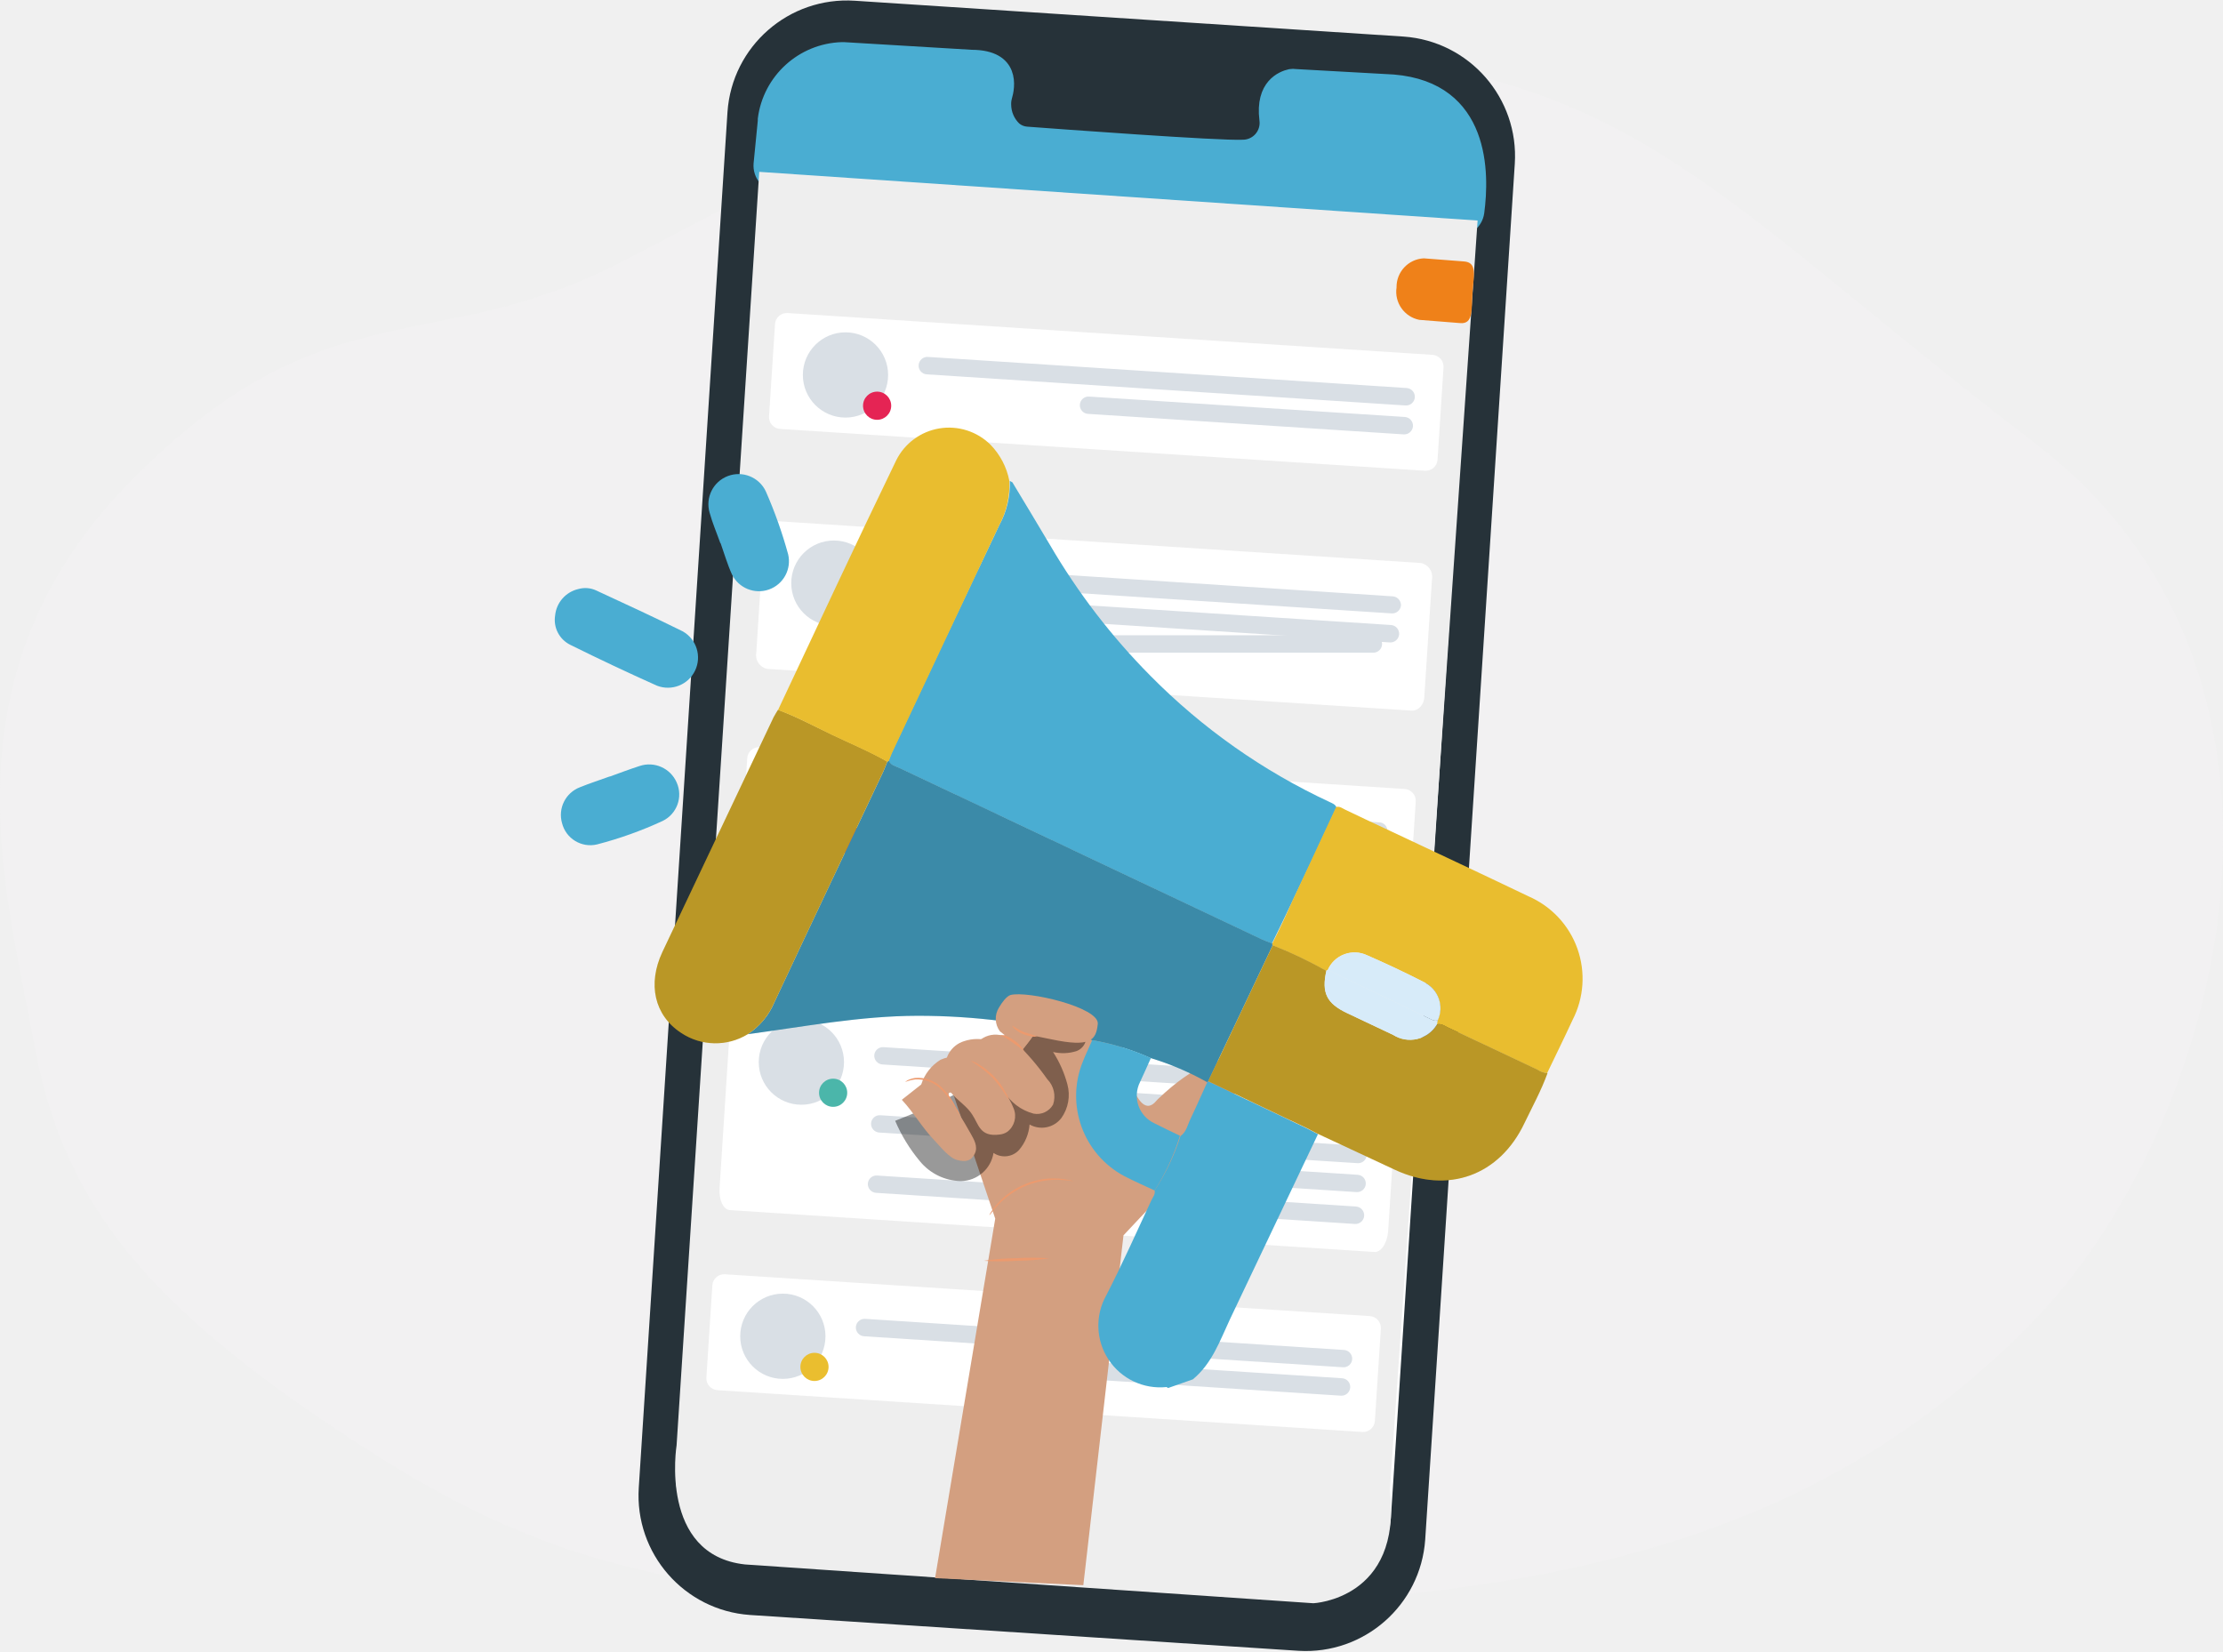
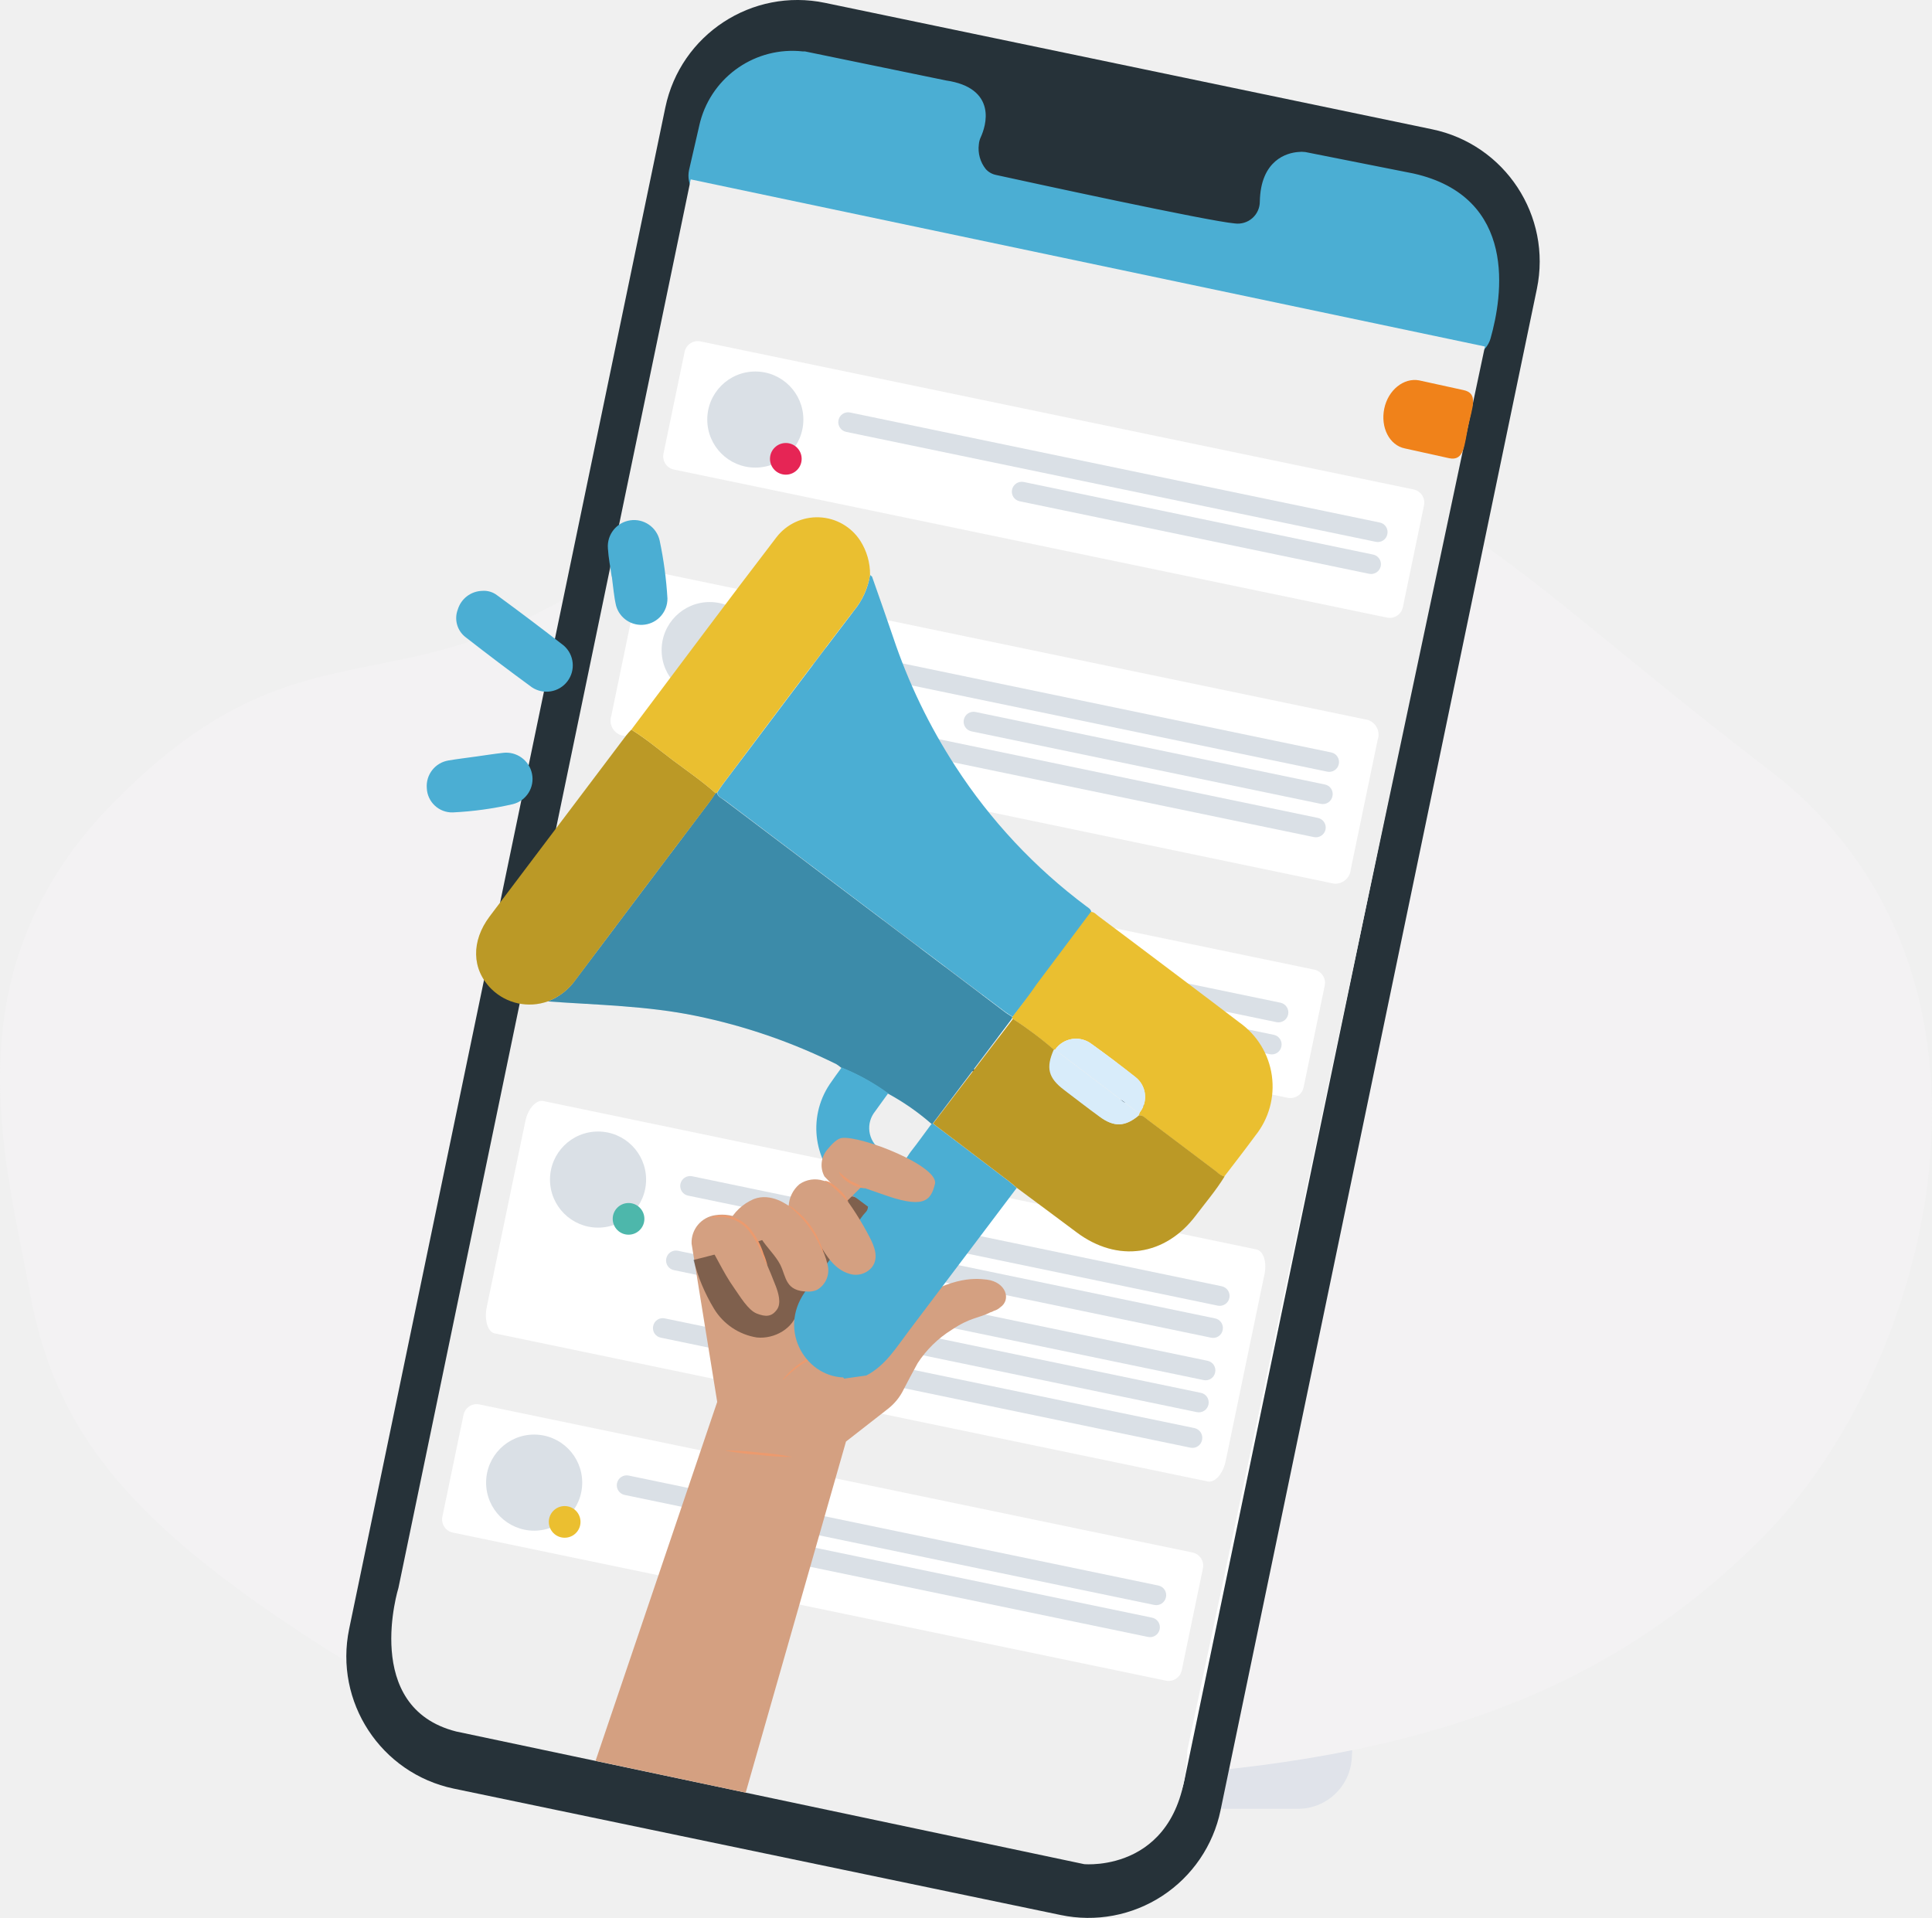
- <svg xmlns="http://www.w3.org/2000/svg" id="Calque_1" data-name="Calque 1" viewBox="0 0 179.92 133.65">
+ <svg xmlns="http://www.w3.org/2000/svg" viewBox="0 0 248.88 247.07">
  <defs>
-     <style>
-       .cls-1 {
-         fill: #f2f1f2;
-       }
- 
-       .cls-2 {
-         fill: #263239;
-       }
- 
-       .cls-3, .cls-9 {
-         fill: #fff;
-       }
- 
-       .cls-16, .cls-4 {
-         fill: #4aadd2;
-       }
- 
-       .cls-4 {
-         stroke: #4aadd2;
-         stroke-miterlimit: 10;
-       }
- 
-       .cls-5 {
-         fill: #eee;
-       }
- 
-       .cls-6, .cls-7 {
-         fill: #d9dfe5;
-       }
- 
-       .cls-6, .cls-9 {
-         fill-rule: evenodd;
-       }
- 
-       .cls-8 {
-         fill: #e52454;
-       }
- 
-       .cls-10 {
-         fill: #4bb6aa;
-       }
- 
-       .cls-11 {
-         fill: #eabe2f;
-       }
- 
-       .cls-12 {
-         fill: #ef8119;
-       }
- 
-       .cls-13 {
-         fill: #d39f80;
-       }
- 
-       .cls-14 {
-         opacity: 0.4;
-       }
- 
-       .cls-15 {
-         fill: #ec9a6e;
-       }
- 
-       .cls-17 {
-         opacity: 0.2;
-       }
- 
-       .cls-18 {
-         fill: #e9bd2f;
-       }
- 
-       .cls-19 {
-         fill: #d7ebf9;
-       }
-     </style>
+     <style>.a,.d{fill:#4d70b5;}.a{opacity:0.1;}.b,.l{fill:#fff;}.c{fill:#2c4a8b;}.d,.v{opacity:0.2;}.e{fill:#f3f2f3;}.f{fill:#263239;}.g,.u{fill:#4baed3;}.g{stroke:#4baed3;stroke-miterlimit:10;}.h{fill:#efefef;}.i,.j{fill:#dae0e6;}.i,.l{fill-rule:evenodd;}.k{fill:#e62555;}.m{fill:#4db7ab;}.n{fill:#ebbf30;}.o{fill:#f0821a;}.p{fill:#e9505b;}.q{fill:#455a64;}.r{fill:#d4a081;}.s{opacity:0.4;}.t{fill:#ec9a6e;}.v{fill:#010101;}.w{fill:#eabf30;}.x{fill:#d8ecfa;}</style>
  </defs>
-   <path class="cls-1" d="M2.92,107.41c2.34,12.72,9.08,21.05,26,32.05S57.31,152.74,93,152.74s55.71-7,71.29-22.66,25.56-52.39.56-71.46S133,29,108.09,27.08,67.74,35,50.29,44c-15.24,7.82-23.82,1.79-39.44,17.52S.59,94.69,2.92,107.41Z" transform="translate(-0.12 -22.73)" />
-   <g>
-     <path class="cls-2" d="M105.23,156.35l-44.41-2.9a9.7,9.7,0,0,1-9-10.31L59,31.79a9.69,9.69,0,0,1,10.3-9l44.42,2.9a9.7,9.7,0,0,1,9,10.31l-7.25,111.35A9.69,9.69,0,0,1,105.23,156.35Z" transform="translate(-0.12 -22.73)" />
-     <path class="cls-3" d="M113.45,29.59,104.83,29a2.14,2.14,0,0,0-2.23,2l-.1,1.57a2.15,2.15,0,0,1-2.23,2l-16.79-1.1a2.16,2.16,0,0,1-2-2.33l.1-1.56a2.14,2.14,0,0,0-1.94-2.32l-3-.2-7.54-.49A6.79,6.79,0,0,0,61.9,33L54.83,141.71a6.78,6.78,0,0,0,6.33,7.21l44.33,2.91a6.79,6.79,0,0,0,7.21-6.34l7.08-108.68A6.79,6.79,0,0,0,113.45,29.59Z" transform="translate(-0.12 -22.73)" />
+   <path class="a" d="M167.34,234.18H73.81a6,6,0,0,1-6-6.43L73,138.68a6.92,6.92,0,0,1,6.8-6.43h93.52a6,6,0,0,1,6.05,6.43l-5.22,89.07A6.93,6.93,0,0,1,167.34,234.18Z" transform="translate(-0.02 -1.16)" />
+   <path class="b" d="M157.92,166.9H91.11a9,9,0,0,1-9.1-9.68h0a10.42,10.42,0,0,1,10.24-9.67h66.81a9,9,0,0,1,9.11,9.67h0A10.42,10.42,0,0,1,157.92,166.9Z" transform="translate(-0.02 -1.16)" />
+   <path class="b" d="M156.4,192.89H89.59a9,9,0,0,1-9.11-9.67h0a10.43,10.43,0,0,1,10.24-9.68h66.82a9,9,0,0,1,9.1,9.68h0A10.42,10.42,0,0,1,156.4,192.89Z" transform="translate(-0.02 -1.16)" />
+   <path class="b" d="M154.88,218.88H88.07A9,9,0,0,1,79,209.21h0a10.43,10.43,0,0,1,10.24-9.68H156a9.06,9.06,0,0,1,9.11,9.68h0A10.42,10.42,0,0,1,154.88,218.88Z" transform="translate(-0.02 -1.16)" />
+   <ellipse class="c" cx="92.93" cy="157.22" rx="5.13" ry="4.84" transform="translate(-83.29 108.02) rotate(-44.16)" />
+   <path class="c" d="M92.34,178.5,93,181a.65.65,0,0,0,.63.47h2.61a.68.68,0,0,1,.34,1.25l-2.21,1.54a.71.71,0,0,0-.29.77l.66,2.48a.72.72,0,0,1-1.11.77l-2-1.53a.67.67,0,0,0-.81,0l-2.21,1.53a.66.66,0,0,1-1-.77l1-2.48a.66.66,0,0,0-.21-.77l-2-1.54a.71.71,0,0,1,.48-1.25h2.61a.75.75,0,0,0,.69-.47l1-2.49A.69.69,0,0,1,92.34,178.5Z" transform="translate(-0.02 -1.16)" />
+   <path class="c" d="M94.18,206.58l-.41,7a1.17,1.17,0,0,1-1.15,1.09H86.51a1,1,0,0,1-1-1.09l.51-8.68a1.17,1.17,0,0,1,1.15-1.09h4.39Z" transform="translate(-0.02 -1.16)" />
+   <path class="b" d="M91.54,203.78l2.64,2.8H92.46a1,1,0,0,1-1-1.09l.1-1.71m-.7-1.92-.11,1.87-.1,1.72a1.86,1.86,0,0,0,.49,1.37,1.83,1.83,0,0,0,1.34.57h3.59L94.77,206l-2.64-2.8-1.29-1.37Z" transform="translate(-0.02 -1.16)" />
+   <path class="d" d="M155.68,156.2h-50a1.48,1.48,0,0,1-1.49-1.57h0a1.71,1.71,0,0,1,1.67-1.58h50a1.47,1.47,0,0,1,1.48,1.58h0A1.69,1.69,0,0,1,155.68,156.2Z" transform="translate(-0.02 -1.16)" />
+   <path class="d" d="M146.2,161.4H105.38a1.48,1.48,0,0,1-1.48-1.58h0a1.7,1.7,0,0,1,1.67-1.57h40.82a1.47,1.47,0,0,1,1.48,1.57h0A1.7,1.7,0,0,1,146.2,161.4Z" transform="translate(-0.02 -1.16)" />
+   <path class="d" d="M154,184.24H140.24a1.7,1.7,0,0,0-1.67,1.58h0a1.48,1.48,0,0,0,1.49,1.57h13.79a1.71,1.71,0,0,0,1.67-1.57h0A1.48,1.48,0,0,0,154,184.24Z" transform="translate(-0.02 -1.16)" />
+   <path class="d" d="M132.18,184.24H104a1.7,1.7,0,0,0-1.66,1.58h0a1.46,1.46,0,0,0,1.48,1.57H132a1.7,1.7,0,0,0,1.67-1.57h0A1.47,1.47,0,0,0,132.18,184.24Z" transform="translate(-0.02 -1.16)" />
+   <path class="d" d="M145.17,179H104.35a1.7,1.7,0,0,0-1.67,1.58h0a1.47,1.47,0,0,0,1.48,1.57H145a1.7,1.7,0,0,0,1.67-1.57h0A1.48,1.48,0,0,0,145.17,179Z" transform="translate(-0.02 -1.16)" />
+   <rect class="d" x="100.83" y="209.08" width="53.14" height="3.15" rx="1.58" />
+   <path class="d" d="M143.64,205H102.82a1.69,1.69,0,0,0-1.66,1.57h0a1.47,1.47,0,0,0,1.48,1.58h40.82a1.71,1.71,0,0,0,1.67-1.58h0A1.47,1.47,0,0,0,143.64,205Z" transform="translate(-0.02 -1.16)" />
+   <path class="e" d="M3.9,167.81c3.24,17.59,12.55,29.12,35.9,44.34s39.33,18.37,88.7,18.37,77.07-9.69,98.62-31.35,35.35-72.46.77-98.84-44.08-41-78.52-43.64-55.82,11-79.95,23.39C48.34,90.9,36.47,82.57,14.87,104.32S.67,150.23,3.9,167.81Z" transform="translate(-0.02 -1.16)" />
+   <path class="f" d="M136.64,247.86,58.47,231.58A17.41,17.41,0,0,1,45,211L85.73,15A17.39,17.39,0,0,1,106.31,1.53l78.17,16.28A17.4,17.4,0,0,1,198,38.38l-40.75,196A17.38,17.38,0,0,1,136.64,247.86Z" transform="translate(-0.02 -1.16)" />
+   <path class="b" d="M183,24.72,167.8,21.57a3.84,3.84,0,0,0-4.48,3.08l-.57,2.75a3.86,3.86,0,0,1-4.48,3.08l-29.55-6.15a3.86,3.86,0,0,1-2.88-4.62l.57-2.75a3.83,3.83,0,0,0-2.88-4.61l-5.33-1.11L104.94,8.47a12.18,12.18,0,0,0-14.41,9.45L50.76,209.22a12.18,12.18,0,0,0,9.44,14.41l78,16.25a12.19,12.19,0,0,0,14.41-9.45L192.4,39.13A12.2,12.2,0,0,0,183,24.72Z" transform="translate(-0.02 -1.16)" />
+   <path class="g" d="M91.57,26.72l96.51,20a3,3,0,0,0,3.47-2.09C193.08,39.22,195,26.92,182,24l-13.91-2.76a3.08,3.08,0,0,0-.8,0c-1.24.1-4.38.84-4.48,5.89a3.34,3.34,0,0,1-3.79,3.31c-3.38-.28-26.81-5.38-30.83-6.26a2.9,2.9,0,0,1-1.57-.92,4.73,4.73,0,0,1-1-3.57,3.21,3.21,0,0,1,.28-1.05c.61-1.34,2.08-5.72-4.09-6.62L103.65,8.28a1.26,1.26,0,0,0-.27,0,11.79,11.79,0,0,0-12.66,8.63,2.68,2.68,0,0,0-.07.27l-1.38,6A3,3,0,0,0,91.57,26.72Z" transform="translate(-0.02 -1.16)" />
+   <path class="h" d="M51.35,205.71s-4.79,15.41,7.43,18.51l80.9,17.09s12.86,1.23,13.29-14.67L191.31,45.8,89,24.27Z" transform="translate(-0.02 -1.16)" />
+   <rect class="b" x="126.05" y="14.29" width="16.86" height="97.28" rx="1.73" transform="translate(45.5 180.65) rotate(-78.27)" />
+   <path class="i" d="M177.74,68.47,109.52,54.3a1.26,1.26,0,0,0-1.49,1h0a1.28,1.28,0,0,0,1,1.5l68.22,14.16a1.25,1.25,0,0,0,1.49-1h0A1.25,1.25,0,0,0,177.74,68.47Z" transform="translate(-0.02 -1.16)" />
+   <path class="i" d="M176.89,72.6l-45-9.35a1.28,1.28,0,0,0-1.5,1h0a1.26,1.26,0,0,0,1,1.49l45,9.34a1.27,1.27,0,0,0,1.5-1h0A1.26,1.26,0,0,0,176.89,72.6Z" transform="translate(-0.02 -1.16)" />
+   <circle class="j" cx="97.3" cy="54.05" r="6.19" />
+   <circle class="k" cx="101.23" cy="59.11" r="2.04" />
+   <circle class="k" cx="98.1" cy="83.89" r="2.04" />
+   <path class="l" d="M176.25,93.91,84.38,74.83a2,2,0,0,0-2.14,1.8L78.77,93.36A2,2,0,0,0,80,95.87L171.88,115a2,2,0,0,0,2.14-1.81l3.47-16.72A2,2,0,0,0,176.25,93.91Z" transform="translate(-0.02 -1.16)" />
+   <path class="i" d="M171.54,98.1,103.32,83.93a1.26,1.26,0,0,0-1.49,1h0a1.26,1.26,0,0,0,1,1.49L171,100.57a1.26,1.26,0,0,0,1.49-1h0A1.26,1.26,0,0,0,171.54,98.1Z" transform="translate(-0.02 -1.16)" />
+   <path class="i" d="M170.68,102.22l-45-9.34a1.27,1.27,0,0,0-1.5,1h0a1.27,1.27,0,0,0,1,1.5l45,9.34a1.26,1.26,0,0,0,1.49-1h0A1.25,1.25,0,0,0,170.68,102.22Z" transform="translate(-0.02 -1.16)" />
+   <circle class="j" cx="91.42" cy="83.75" r="6.19" />
+   <circle class="k" cx="95.35" cy="88.8" r="2.04" />
+   <rect class="b" x="113.27" y="76.16" width="16.86" height="97.28" rx="1.73" transform="translate(-25.27 217.42) rotate(-78.27)" />
+   <path class="i" d="M165,130.34,96.74,116.18a1.26,1.26,0,0,0-1.49,1h0a1.25,1.25,0,0,0,1,1.49l68.21,14.17a1.27,1.27,0,0,0,1.5-1h0A1.28,1.28,0,0,0,165,130.34Z" transform="translate(-0.02 -1.16)" />
+   <path class="i" d="M164.1,134.47l-45-9.34a1.27,1.27,0,0,0-1.5,1h0a1.27,1.27,0,0,0,1,1.5l45,9.34a1.26,1.26,0,0,0,1.49-1h0A1.26,1.26,0,0,0,164.1,134.47Z" transform="translate(-0.02 -1.16)" />
+   <circle class="j" cx="84.51" cy="115.93" r="6.19" />
+   <circle class="k" cx="88.44" cy="120.99" r="2.04" />
+   <path class="i" d="M169.8,106.53,101.58,92.36a1.27,1.27,0,0,0-1.5,1h0a1.27,1.27,0,0,0,1,1.5L169.28,109a1.27,1.27,0,0,0,1.5-1h0A1.27,1.27,0,0,0,169.8,106.53Z" transform="translate(-0.02 -1.16)" />
+   <path class="l" d="M161.87,162.12,70,143c-.93-.19-2,1-2.33,2.72l-4.94,23.79c-.35,1.7.12,3.23,1,3.42l91.87,19.08c.93.19,2-1,2.33-2.72l4.94-23.79C163.28,163.85,162.81,162.32,161.87,162.12Z" transform="translate(-0.02 -1.16)" />
+   <path class="i" d="M157.39,166.86,89.17,152.69a1.28,1.28,0,0,0-1.5,1h0a1.27,1.27,0,0,0,1,1.5l68.22,14.17a1.27,1.27,0,0,0,1.5-1h0A1.27,1.27,0,0,0,157.39,166.86Z" transform="translate(-0.02 -1.16)" />
+   <path class="i" d="M156.53,171l-45-9.34a1.25,1.25,0,0,0-1.49,1h0a1.26,1.26,0,0,0,1,1.49l45,9.34a1.25,1.25,0,0,0,1.49-1h0A1.26,1.26,0,0,0,156.53,171Z" transform="translate(-0.02 -1.16)" />
+   <circle class="j" cx="77.04" cy="151.96" r="6.19" />
+   <circle class="m" cx="80.97" cy="157.02" r="2.04" />
+   <path class="i" d="M155.56,176.46,87.34,162.29a1.26,1.26,0,0,0-1.49,1h0a1.26,1.26,0,0,0,1,1.5l68.22,14.16a1.25,1.25,0,0,0,1.49-1h0A1.26,1.26,0,0,0,155.56,176.46Z" transform="translate(-0.02 -1.16)" />
+   <path class="i" d="M154.7,180.59l-45-9.34a1.25,1.25,0,0,0-1.5,1h0a1.26,1.26,0,0,0,1,1.49l45,9.34a1.27,1.27,0,0,0,1.5-1h0A1.26,1.26,0,0,0,154.7,180.59Z" transform="translate(-0.02 -1.16)" />
+   <path class="i" d="M153.87,185.13,85.65,171a1.25,1.25,0,0,0-1.49,1h0a1.25,1.25,0,0,0,1,1.49l68.22,14.17a1.26,1.26,0,0,0,1.49-1h0A1.28,1.28,0,0,0,153.87,185.13Z" transform="translate(-0.02 -1.16)" />
+   <rect class="b" x="97.56" y="151.24" width="16.86" height="97.28" rx="1.73" transform="translate(-111.28 261.86) rotate(-78.27)" />
+   <path class="i" d="M149.25,205.42,81,191.25a1.27,1.27,0,0,0-1.5,1h0a1.27,1.27,0,0,0,1,1.5l68.22,14.17a1.28,1.28,0,0,0,1.5-1h0A1.26,1.26,0,0,0,149.25,205.42Z" transform="translate(-0.02 -1.16)" />
+   <path class="i" d="M148.4,209.55l-45-9.34a1.25,1.25,0,0,0-1.49,1h0a1.25,1.25,0,0,0,1,1.49l45,9.34a1.26,1.26,0,0,0,1.5-1h0A1.26,1.26,0,0,0,148.4,209.55Z" transform="translate(-0.02 -1.16)" />
+   <circle class="j" cx="68.81" cy="191" r="6.19" />
+   <circle class="n" cx="72.74" cy="196.06" r="2.04" />
+   <path class="o" d="M186.7,60.19,181,58.93c-2-.4-3.16-2.71-2.66-5.13h0c.5-2.41,2.52-4,4.48-3.64l5.71,1.25c2,.41,1.13,2.23.63,4.64h0C188.65,58.47,188.66,60.6,186.7,60.19Z" transform="translate(-0.02 -1.16)" />
+   <path class="f" d="M102.68,206.73l-.54-.39a1.53,1.53,0,1,1,.52-.23Zm-.72-3.47a1.55,1.55,0,0,0-.6,3.05,1.72,1.72,0,0,0,.78-.08h0l.39.28v-.44l0,0a1.51,1.51,0,0,0,.61-.95A1.56,1.56,0,0,0,102,203.26Z" transform="translate(-0.02 -1.16)" />
+   <path class="p" d="M98.42,203a1,1,0,0,0-.81-1,1,1,0,0,0-1.07.64,1,1,0,0,0-.75-1,1,1,0,0,0-1.12.58,1.36,1.36,0,0,0,0,1,4.39,4.39,0,0,0,.53.84l.81,1.09c.4-.23.75-.46,1.15-.7a4.14,4.14,0,0,0,.81-.58A1.35,1.35,0,0,0,98.42,203Z" transform="translate(-0.02 -1.16)" />
+   <rect class="f" x="95.48" y="158.39" width="4.01" height="0.23" transform="translate(-50.97 45.12) rotate(-21.32)" />
+   <path class="q" d="M155.88,145.37c0,.08-17.19-3.42-38.35-7.81s-38.31-8-38.29-8.11,17.18,3.41,38.35,7.81S155.89,145.28,155.88,145.37Z" transform="translate(-0.02 -1.16)" />
+   <path class="f" d="M98.7,219.42a1.67,1.67,0,1,1-1.28-2A1.69,1.69,0,0,1,98.7,219.42Z" transform="translate(-0.02 -1.16)" />
+   <path class="r" d="M109,186.87l5.41-4.22a7.06,7.06,0,0,0,2-2.46c.52-1,1.13-2.18,1.82-3.42a14.14,14.14,0,0,1,4.36-4.28c2.48-1.66,3.45-1.47,5.06-2.29.14,0,.3-.14.44-.18a2.06,2.06,0,0,0,.78-.44c1.46-1,.73-3.26-1.72-3.57-1.84-.23-4.91-.33-10.74,3.63l-.23.18c-3.21,2.76-3.63-7.1-3.34-10.67a3.73,3.73,0,0,0-4.35-3.86l-12.85,3a5.56,5.56,0,0,0-3.44-.59,3.55,3.55,0,0,0-3.09,3.67l3.3,20.39L76.74,228l19.34,4.1Z" transform="translate(-0.02 -1.16)" />
+   <g class="s">
+     <path d="M89.36,163.47A23.41,23.41,0,0,0,92,169.76a7.9,7.9,0,0,0,5.5,3.7c2.28.24,4.77-1.17,5.26-3.4a2.83,2.83,0,0,0,3.72.11,6.39,6.39,0,0,0,2-3.46,3.58,3.58,0,0,0,4.68-.27,5.87,5.87,0,0,0,1.57-4.74,17.29,17.29,0,0,0-1.4-4.94,6.3,6.3,0,0,0,3.37.34,2.18,2.18,0,0,0,1.67-2.56,2.89,2.89,0,0,0-1.41-1.37,10.7,10.7,0,0,0-4.64-1.77c-.43-.09-.27,4.95-13.07,9.15A100.81,100.81,0,0,1,89.36,163.47Z" transform="translate(-0.02 -1.16)" />
  </g>
-   <path class="cls-4" d="M63.16,37.8,118,41.35a1.66,1.66,0,0,0,1.75-1.42c.42-3.13.52-10.06-6.86-10.67l-7.9-.44a1.34,1.34,0,0,0-.44,0c-.68.15-2.35.8-2,3.6a1.86,1.86,0,0,1-1.84,2.12c-1.88.1-15.21-.89-17.5-1.06a1.62,1.62,0,0,1-.94-.39,2.65,2.65,0,0,1-.81-1.89,2,2,0,0,1,.07-.6c.24-.79.71-3.33-2.77-3.34l-10.35-.62h-.15a6.57,6.57,0,0,0-6.31,5.74,1,1,0,0,0,0,.16L61.61,36A1.67,1.67,0,0,0,63.16,37.8Z" transform="translate(-0.12 -22.73)" />
-   <path class="cls-5" d="M54.88,139.72s-1.44,8.88,5.54,9.64l46,3.14s7.19-.32,6.19-9.13l7.1-102.79L61.57,36.64Z" transform="translate(-0.12 -22.73)" />
-   <g>
-     <rect class="cls-3" x="84.96" y="27.33" width="9.4" height="54.22" rx="0.96" transform="translate(29.41 117.67) rotate(-86.29)" />
-     <path class="cls-6" d="M114,54.14,75.22,51.62a.71.71,0,0,0-.75.66h0a.7.7,0,0,0,.65.75l38.76,2.52a.71.71,0,0,0,.75-.66h0A.71.71,0,0,0,114,54.14Z" transform="translate(-0.12 -22.73)" />
-     <path class="cls-6" d="M113.82,56.48,88.27,54.83a.7.7,0,0,0-.75.65h0a.7.7,0,0,0,.66.75l25.55,1.66a.71.71,0,0,0,.75-.66h0A.71.71,0,0,0,113.82,56.48Z" transform="translate(-0.12 -22.73)" />
-     <circle class="cls-7" cx="68.43" cy="30.35" r="3.45" />
-     <circle class="cls-8" cx="70.99" cy="32.84" r="1.14" />
-   </g>
-   <circle class="cls-8" cx="71.2" cy="46.76" r="1.14" />
-   <path class="cls-9" d="M115.12,68.3,62.94,64.91a1.13,1.13,0,0,0-1,1.16l-.61,9.51a1.12,1.12,0,0,0,.88,1.29l52.19,3.38c.53,0,1-.49,1-1.16l.62-9.5A1.13,1.13,0,0,0,115.12,68.3Z" transform="translate(-0.12 -22.73)" />
-   <path class="cls-6" d="M112.85,71,74.1,68.46a.71.71,0,0,0-.75.66h0a.7.7,0,0,0,.65.75l38.76,2.51a.71.71,0,0,0,.75-.66h0A.72.72,0,0,0,112.85,71Z" transform="translate(-0.12 -22.73)" />
-   <path class="cls-6" d="M112.7,73.32,87.15,71.66a.71.71,0,0,0-.75.66h0a.71.71,0,0,0,.66.75l25.55,1.66a.71.71,0,0,0,.75-.66h0A.71.71,0,0,0,112.7,73.32Z" transform="translate(-0.12 -22.73)" />
-   <circle class="cls-7" cx="67.49" cy="47.2" r="3.45" />
-   <circle class="cls-8" cx="70.06" cy="49.68" r="1.14" />
-   <g>
-     <rect class="cls-3" x="82.72" y="62.48" width="9.4" height="54.22" rx="0.96" transform="translate(-7.77 148.3) rotate(-86.29)" />
-     <path class="cls-6" d="M111.73,89.29,73,86.77a.71.71,0,0,0-.75.66h0a.71.71,0,0,0,.66.75l38.76,2.51a.69.69,0,0,0,.74-.65h0A.69.69,0,0,0,111.73,89.29Z" transform="translate(-0.12 -22.73)" />
-     <path class="cls-6" d="M111.57,91.63,86,90a.71.71,0,0,0-.75.66h0a.71.71,0,0,0,.66.75L111.48,93a.71.71,0,0,0,.75-.66h0A.71.71,0,0,0,111.57,91.63Z" transform="translate(-0.12 -22.73)" />
-     <circle class="cls-7" cx="66.19" cy="65.5" r="3.45" />
-     <circle class="cls-8" cx="68.75" cy="67.98" r="1.14" />
-   </g>
-   <path class="cls-6" d="M111.27,74.15H72.43a.7.7,0,0,0-.7.7h0a.7.7,0,0,0,.7.71h38.84a.71.71,0,0,0,.71-.71h0A.71.71,0,0,0,111.27,74.15Z" transform="translate(-0.12 -22.73)" />
-   <path class="cls-9" d="M112.49,107.07l-52.18-3.39c-.53,0-1,.72-1.08,1.68l-.87,13.52c-.07,1,.31,1.77.84,1.8l52.19,3.39c.53,0,1-.72,1.08-1.68l.87-13.52C113.41,107.91,113,107.1,112.49,107.07Z" transform="translate(-0.12 -22.73)" />
-   <path class="cls-6" d="M110.39,110l-38.76-2.51a.7.7,0,0,0-.75.65h0a.71.71,0,0,0,.66.75l38.76,2.52a.71.71,0,0,0,.75-.66h0A.71.71,0,0,0,110.39,110Z" transform="translate(-0.12 -22.73)" />
-   <path class="cls-6" d="M110.24,112.38l-25.56-1.66a.7.7,0,0,0-.74.66h0a.7.7,0,0,0,.65.75l25.55,1.65a.7.7,0,0,0,.75-.65h0A.7.7,0,0,0,110.24,112.38Z" transform="translate(-0.12 -22.73)" />
-   <circle class="cls-7" cx="64.86" cy="85.97" r="3.45" />
-   <circle class="cls-10" cx="67.43" cy="88.45" r="1.14" />
-   <path class="cls-6" d="M110.13,115.47,71.37,113a.7.7,0,0,0-.75.65h0a.71.71,0,0,0,.66.75L110,116.88a.7.7,0,0,0,.74-.66h0A.7.7,0,0,0,110.13,115.47Z" transform="translate(-0.12 -22.73)" />
-   <path class="cls-6" d="M110,117.82l-25.55-1.66a.71.71,0,0,0-.75.66h0a.72.72,0,0,0,.66.75l25.55,1.65a.7.7,0,0,0,.75-.66h0A.7.7,0,0,0,110,117.82Z" transform="translate(-0.12 -22.73)" />
-   <path class="cls-6" d="M109.87,120.39l-38.76-2.51a.7.7,0,0,0-.75.65h0a.71.71,0,0,0,.66.75l38.76,2.52a.71.71,0,0,0,.75-.66h0A.71.71,0,0,0,109.87,120.39Z" transform="translate(-0.12 -22.73)" />
-   <g>
-     <rect class="cls-3" x="79.89" y="105.14" width="9.4" height="54.22" rx="0.96" transform="translate(-52.98 185.38) rotate(-86.29)" />
-     <path class="cls-6" d="M108.9,132l-38.76-2.52a.71.71,0,0,0-.75.66h0a.71.71,0,0,0,.66.75l38.76,2.51a.7.7,0,0,0,.75-.65h0A.71.71,0,0,0,108.9,132Z" transform="translate(-0.12 -22.73)" />
-     <path class="cls-6" d="M108.75,134.29l-25.56-1.66a.7.7,0,0,0-.74.66h0a.69.69,0,0,0,.65.75l25.55,1.66a.71.71,0,0,0,.75-.66h0A.7.7,0,0,0,108.75,134.29Z" transform="translate(-0.12 -22.73)" />
-     <circle class="cls-7" cx="63.36" cy="108.16" r="3.45" />
-     <circle class="cls-11" cx="65.92" cy="110.64" r="1.14" />
-   </g>
-   <path class="cls-12" d="M118.27,48.88,115,48.62A2.32,2.32,0,0,1,113.15,46h0a2.32,2.32,0,0,1,2.2-2.36l3.24.25c1.12.07.8,1.14.71,2.51h0C119.21,47.77,119.39,49,118.27,48.88Z" transform="translate(-0.12 -22.73)" />
-   <path class="cls-13" d="M91.05,122.72l2.82-3a4.28,4.28,0,0,0,1-1.66c.21-.68.46-1.42.75-2.23a8.63,8.63,0,0,1,2.19-3,14.87,14.87,0,0,1,2.8-1.86,1.65,1.65,0,0,1,.25-.15,1.47,1.47,0,0,0,.43-.34c.76-.77.11-2-1.38-2-1.13,0-3,.28-6.08,3.22l-.12.13c-1.64,2-2.86-3.9-3-6.06a2.27,2.27,0,0,0-3-1.89L80.28,107a3.38,3.38,0,0,0-2.12,0,2.16,2.16,0,0,0-1.49,2.49l4,11.88L75.8,150.47l12,.57Z" transform="translate(-0.12 -22.73)" />
-   <g class="cls-14">
-     <path d="M72.57,113.45a13.17,13.17,0,0,0,2,3.27,4.39,4.39,0,0,0,3.32,1.61,2.7,2.7,0,0,0,2.64-2.28,1.59,1.59,0,0,0,2.06-.23,3.6,3.6,0,0,0,.86-2.07,2,2,0,0,0,2.57-.52,3.24,3.24,0,0,0,.49-2.73,9.16,9.16,0,0,0-1.16-2.62,3.55,3.55,0,0,0,1.89-.07,1.2,1.2,0,0,0,.72-1.54,1.5,1.5,0,0,0-.88-.65,6,6,0,0,0-2.7-.62c-.24,0,.24,2.76-6.5,6.07A54.73,54.73,0,0,1,72.57,113.45Z" transform="translate(-0.12 -22.73)" />
-   </g>
-   <path class="cls-15" d="M87,118.34s-.44-.08-1.14-.11a6.45,6.45,0,0,0-4.92,2c-.49.51-.72.88-.75.87a1.25,1.25,0,0,1,.15-.28,5.41,5.41,0,0,1,.51-.67,6.16,6.16,0,0,1,2.28-1.59,6,6,0,0,1,2.74-.43,5,5,0,0,1,.83.13A1,1,0,0,1,87,118.34Z" transform="translate(-0.12 -22.73)" />
-   <g>
-     <path class="cls-16" d="M93.57,119.09c.07.32-.15.55-.27.81-1.2,2.57-2.35,5.17-3.65,7.69A5,5,0,0,0,94.54,135s.08.05.12.08l2-.7c1.55-1.27,2.19-3.12,3-4.85q3.57-7.51,7.13-15l-.84-.44-8-3.81-.1,0c-.46,1-.89,2-1.37,3-.24.49-.33,1.07-.82,1.41A18,18,0,0,1,93.57,119.09Z" transform="translate(-0.12 -22.73)" />
-     <path class="cls-16" d="M108.29,88.08c-.1-.25-.34-.33-.55-.43A50,50,0,0,1,93.23,77.43,52.89,52.89,0,0,1,85.1,66.84c-1-1.68-2-3.35-3-5,0-.08-.16-.12-.25-.18A6.86,6.86,0,0,1,81,65.23q-4.35,9.1-8.64,18.27c-.13.26-.22.53-.33.8.15.37.52.43.82.57l29.41,13.91c.26.12.54.21.81.31.55-1.13,1.11-2.27,1.65-3.41C105.94,93.15,107.11,90.61,108.29,88.08Z" transform="translate(-0.12 -22.73)" />
-     <path class="cls-16" d="M103.1,99.09c-.27-.1-.55-.19-.81-.31L72.88,84.87c-.3-.14-.67-.2-.82-.57l-.12.07c-.11.27-.21.55-.33.81-2.94,6.23-5.9,12.45-8.82,18.69a5.69,5.69,0,0,1-2.15,2.57c4.57-.61,9.11-1.48,13.74-1.49A53.73,53.73,0,0,1,88,106.69a2.42,2.42,0,0,1,.49.23,19.77,19.77,0,0,1,4.75,1.45,22.7,22.7,0,0,1,4.54,1.93l.1,0,5.22-11Z" transform="translate(-0.12 -22.73)" />
-     <path class="cls-17" d="M103.1,99.09c-.27-.1-.55-.19-.81-.31L72.88,84.87c-.3-.14-.67-.2-.82-.57l-.12.07c-.11.27-.21.55-.33.81-2.94,6.23-5.9,12.45-8.82,18.69a5.69,5.69,0,0,1-2.15,2.57c4.57-.61,9.11-1.48,13.74-1.49A53.73,53.73,0,0,1,88,106.69a2.42,2.42,0,0,1,.49.23,19.77,19.77,0,0,1,4.75,1.45,22.7,22.7,0,0,1,4.54,1.93l.1,0,5.22-11Z" transform="translate(-0.12 -22.73)" />
-     <path class="cls-18" d="M103.1,99.09l0,.15a34.51,34.51,0,0,1,4.34,2.07l.13-.06a2.36,2.36,0,0,1,3.19-1.2q2.33,1,4.59,2.17a2.34,2.34,0,0,1,1.11,3.09l-.07.35c.35-.12.61.1.89.23,2.42,1.13,4.83,2.28,7.25,3.42a1.64,1.64,0,0,0,.81.28c.69-1.44,1.39-2.86,2.06-4.31a7.27,7.27,0,0,0-3.57-10c-3.86-1.85-7.73-3.66-11.59-5.48-1.08-.51-2.15-1-3.24-1.53-.23-.11-.45-.3-.74-.22-1.18,2.53-2.35,5.07-3.54,7.6C104.21,96.82,103.65,98,103.1,99.09Z" transform="translate(-0.12 -22.73)" />
-     <path class="cls-18" d="M125.37,109.59a1.64,1.64,0,0,1-.81-.28c-2.42-1.14-4.83-2.29-7.25-3.42-.28-.13-.54-.35-.89-.23a2.54,2.54,0,0,1-3.54.84l-3.72-1.76c-1.66-.79-2.09-1.66-1.69-3.43a34.51,34.51,0,0,0-4.34-2.07l-5.22,11,8,3.81.84.44,6.26,2.92c4.28,2,8.49.49,10.51-3.81C124.15,112.29,124.86,111,125.37,109.59Z" transform="translate(-0.12 -22.73)" />
-     <path class="cls-18" d="M60.64,106.44a5.69,5.69,0,0,0,2.15-2.57c2.92-6.24,5.88-12.46,8.82-18.69.12-.26.22-.54.33-.81-1.45-.83-3-1.47-4.51-2.19s-2.84-1.44-4.34-2c-.12.2-.25.4-.36.61l-9,19c-1.21,2.58-.66,5.13,1.53,6.55A5,5,0,0,0,60.64,106.44Z" transform="translate(-0.12 -22.73)" />
-     <path class="cls-17" d="M125.37,109.59a1.64,1.64,0,0,1-.81-.28c-2.42-1.14-4.83-2.29-7.25-3.42-.28-.13-.54-.35-.89-.23a2.54,2.54,0,0,1-3.54.84l-3.72-1.76c-1.66-.79-2.09-1.66-1.69-3.43a34.51,34.51,0,0,0-4.34-2.07l-5.22,11,8,3.81.84.44,6.26,2.92c4.28,2,8.49.49,10.51-3.81C124.15,112.29,124.86,111,125.37,109.59Z" transform="translate(-0.12 -22.73)" />
-     <path class="cls-17" d="M60.64,106.44a5.69,5.69,0,0,0,2.15-2.57c2.92-6.24,5.88-12.46,8.82-18.69.12-.26.22-.54.33-.81-1.45-.83-3-1.47-4.51-2.19s-2.84-1.44-4.34-2c-.12.2-.25.4-.36.61l-9,19c-1.21,2.58-.66,5.13,1.53,6.55A5,5,0,0,0,60.64,106.44Z" transform="translate(-0.12 -22.73)" />
-     <path class="cls-18" d="M63.09,80.2c1.5.54,2.9,1.31,4.34,2s3.06,1.36,4.51,2.19l.12-.07c.11-.27.2-.54.33-.8Q76.7,74.35,81,65.23a6.86,6.86,0,0,0,.81-3.59,5.74,5.74,0,0,0-1.52-2.91A4.77,4.77,0,0,0,72.65,60C69.41,66.69,66.27,73.45,63.09,80.2Z" transform="translate(-0.12 -22.73)" />
-     <path class="cls-16" d="M93.27,108.37a19.77,19.77,0,0,0-4.75-1.45c-.25.58-.53,1.15-.76,1.74a7.36,7.36,0,0,0,3.36,9.27c.8.42,1.63.77,2.45,1.16a18,18,0,0,0,2.05-4.43c-.68-.33-1.37-.65-2.05-1a2.46,2.46,0,0,1-1.18-3.35C92.68,109.66,93,109,93.27,108.37Z" transform="translate(-0.12 -22.73)" />
-     <path class="cls-16" d="M46.92,70.41a2.44,2.44,0,0,0-1.87,2.13,2.25,2.25,0,0,0,1.24,2.39c2.3,1.14,4.63,2.24,7,3.3a2.44,2.44,0,0,0,2.1-4.39c-2.3-1.14-4.64-2.22-7-3.31A2.07,2.07,0,0,0,46.92,70.41Z" transform="translate(-0.12 -22.73)" />
-     <path class="cls-16" d="M58.44,66.69c.3.84.55,1.72.92,2.53a2.43,2.43,0,0,0,4.55-1.62,36.79,36.79,0,0,0-1.81-5.1,2.44,2.44,0,0,0-4.55,1.72c.23.84.58,1.65.87,2.47Z" transform="translate(-0.12 -22.73)" />
-     <path class="cls-16" d="M49.46,85.58c-.8.29-1.61.55-2.4.87a2.4,2.4,0,0,0-1.45,2.91,2.36,2.36,0,0,0,2.83,1.72,31.4,31.4,0,0,0,5.31-1.9,2.38,2.38,0,0,0,1.14-3.11,2.43,2.43,0,0,0-3-1.34c-.8.26-1.6.56-2.4.85Z" transform="translate(-0.12 -22.73)" />
-     <path class="cls-19" d="M107.47,101.31c-.4,1.77,0,2.64,1.69,3.43l3.72,1.76a2.54,2.54,0,0,0,3.54-.84l.07-.35a.66.66,0,0,1-.53-.07l-8.36-4Z" transform="translate(-0.12 -22.73)" />
-     <path class="cls-19" d="M107.6,101.25l8.36,4a.66.66,0,0,0,.53.07,2.34,2.34,0,0,0-1.11-3.09q-2.26-1.14-4.59-2.17A2.36,2.36,0,0,0,107.6,101.25Z" transform="translate(-0.12 -22.73)" />
-   </g>
-   <path class="cls-13" d="M73.11,111.75c1,1.07,1.62,2.23,2.66,3.31.47.49,1.18,1.41,1.84,1.57s1.1.1,1.4-.51-.09-1.2-.33-1.64c-.62-1.14-1.24-2-1.71-2.93-.22-.41.11-.48.21-.28.47.55,1.19,1,1.61,1.65.56.82.61,1.86,2.25,1.64a1.36,1.36,0,0,0,.61-.22,1.61,1.61,0,0,0,.51-1.89,5.39,5.39,0,0,0-.81-1.42,4,4,0,0,0,2.42,1.84,1.49,1.49,0,0,0,1.58-.73,2,2,0,0,0-.47-2.06,20.83,20.83,0,0,0-2.57-3,2,2,0,0,0-1.3-.58,2,2,0,0,0-1.66.49,2.21,2.21,0,0,0-.55,1.65,2.8,2.8,0,0,0-2.56-.13,3.64,3.64,0,0,0-1.56,2Z" transform="translate(-0.12 -22.73)" />
-   <path class="cls-13" d="M81.05,106.21a1.71,1.71,0,0,1-.07-1.94c.27-.45.6-.89.92-1,1.38-.37,7.21,1,7.07,2.34s-.61,1.91-3.78,1.24l-1.43-.29-.85,1.11Z" transform="translate(-0.12 -22.73)" />
-   <path class="cls-15" d="M81.75,111.76a10.61,10.61,0,0,0-1.3-1.8,10.42,10.42,0,0,0-1.76-1.36,1.79,1.79,0,0,1,.61.26,5.72,5.72,0,0,1,1.27,1,5.21,5.21,0,0,1,.94,1.3A1.7,1.7,0,0,1,81.75,111.76Z" transform="translate(-0.12 -22.73)" />
-   <path class="cls-15" d="M83,107.8s-.4-.32-.91-.68c-.26-.18-.49-.33-.67-.43s-.3-.12-.29-.15.14,0,.34,0a3.22,3.22,0,0,1,.71.39A2.32,2.32,0,0,1,83,107.8Z" transform="translate(-0.12 -22.73)" />
-   <path class="cls-15" d="M84.08,106.65a2.7,2.7,0,0,1-1.13-.21,2.16,2.16,0,0,1-.7-.42c-.16-.15-.22-.27-.2-.28a5.25,5.25,0,0,0,1,.55A6.87,6.87,0,0,1,84.08,106.65Z" transform="translate(-0.12 -22.73)" />
-   <path class="cls-15" d="M77.9,113.13a3.52,3.52,0,0,1-.49-.73,6.26,6.26,0,0,0-1.28-1.65,2.77,2.77,0,0,0-1.92-.65,3.26,3.26,0,0,0-.83.21s.06-.06.19-.14a2.06,2.06,0,0,1,.63-.19,2.77,2.77,0,0,1,2,.64,5.55,5.55,0,0,1,1.27,1.72A6,6,0,0,1,77.9,113.13Z" transform="translate(-0.12 -22.73)" />
-   <path class="cls-15" d="M85.06,124.58a19.35,19.35,0,0,1-2.64.2,18.91,18.91,0,0,1-2.66,0,18.42,18.42,0,0,1,2.65-.21A19.64,19.64,0,0,1,85.06,124.58Z" transform="translate(-0.12 -22.73)" />
+   <path class="t" d="M113.67,175.75c0,.05-.75-.25-2-.47a11.5,11.5,0,0,0-9.24,2.28c-1,.78-1.5,1.39-1.54,1.35s.09-.18.32-.45a9.89,9.89,0,0,1,1.08-1.07,11,11,0,0,1,9.42-2.32,8.63,8.63,0,0,1,1.45.44A1.66,1.66,0,0,1,113.67,175.75Z" transform="translate(-0.02 -1.16)" />
+   <path class="u" d="M111.82,156.67c0,.46-.36.72-.59,1-2.37,3.15-4.66,6.37-7.14,9.43-4.09,5.05-.47,11.32,4.55,11.51,0,0,.09.1.13.15l2.85-.4c2.48-1.29,3.87-3.63,5.48-5.75L131,154.19c-.33-.28-.66-.57-1-.84l-9.8-7.45-.15,0c-.9,1.21-1.77,2.44-2.7,3.62-.46.6-.75,1.36-1.51,1.7A24.66,24.66,0,0,1,111.82,156.67Z" transform="translate(-0.02 -1.16)" />
+   <path class="u" d="M140.61,118.65c-.07-.37-.37-.54-.64-.73a69.94,69.94,0,0,1-16.85-18,73,73,0,0,1-8.06-16.71c-.87-2.56-1.77-5.11-2.67-7.67,0-.12-.19-.21-.29-.31A9.56,9.56,0,0,1,110,79.87c-5.67,7.44-11.29,14.93-16.92,22.4-.24.32-.45.67-.67,1,.1.55.59.73,1,1q18,13.62,36.07,27.23c.32.24.67.44,1,.66,1.07-1.4,2.16-2.78,3.21-4.18Q137.14,123.32,140.61,118.65Z" transform="translate(-0.02 -1.16)" />
+   <path class="u" d="M130.43,132.17c-.34-.22-.69-.42-1-.66q-18-13.6-36.07-27.23c-.37-.28-.86-.46-1-1l-.19.07c-.22.34-.43.68-.67,1q-8.64,11.47-17.28,22.94a7.81,7.81,0,0,1-3.65,2.88c6.39.46,12.81.56,19.11,1.86a74.55,74.55,0,0,1,18.08,6.22,5,5,0,0,1,.61.45,27.55,27.55,0,0,1,6,3.32,30.78,30.78,0,0,1,5.63,3.91l.15,0,10.21-13.52Z" transform="translate(-0.02 -1.16)" />
+   <path class="v" d="M130.43,132.17c-.34-.22-.69-.42-1-.66q-18-13.6-36.07-27.23c-.37-.28-.86-.46-1-1l-.19.07c-.22.34-.43.68-.67,1q-8.64,11.47-17.28,22.94a7.81,7.81,0,0,1-3.65,2.88c6.39.46,12.81.56,19.11,1.86a74.55,74.55,0,0,1,18.08,6.22,5,5,0,0,1,.61.45,27.55,27.55,0,0,1,6,3.32,30.78,30.78,0,0,1,5.63,3.91l.15,0,10.21-13.52Z" transform="translate(-0.02 -1.16)" />
+   <path class="w" d="M130.43,132.17v.21a46.54,46.54,0,0,1,5.32,4l.19,0a3.28,3.28,0,0,1,4.68-.74q2.87,2.06,5.64,4.25a3.24,3.24,0,0,1,.63,4.52l-.19.45c.51-.07.8.31,1.15.56l8.88,6.7a2.3,2.3,0,0,0,1,.61c1.34-1.75,2.7-3.5,4-5.27a10.1,10.1,0,0,0-2.05-14.58c-4.71-3.6-9.46-7.15-14.2-10.73l-4-3c-.28-.21-.53-.53-.94-.51q-3.48,4.66-7,9.34C132.59,129.39,131.5,130.77,130.43,132.17Z" transform="translate(-0.02 -1.16)" />
+   <path class="w" d="M157.76,152.73a2.3,2.3,0,0,1-1-.61l-8.88-6.7c-.35-.25-.64-.63-1.15-.56-1.75,1.47-3.2,1.52-5,.15-1.53-1.14-3.05-2.3-4.57-3.45-2-1.55-2.37-2.85-1.33-5.14a46.54,46.54,0,0,0-5.32-4L120.22,145.9l9.8,7.45c.35.27.68.56,1,.84,2.57,1.91,5.14,3.81,7.7,5.73,5.26,3.94,11.41,3.07,15.37-2.21C155.34,156.06,156.68,154.49,157.76,152.73Z" transform="translate(-0.02 -1.16)" />
+   <path class="w" d="M70.6,130.16a7.81,7.81,0,0,0,3.65-2.88q8.61-11.49,17.28-22.94c.24-.32.45-.66.67-1-1.74-1.55-3.66-2.86-5.51-4.25s-3.45-2.77-5.34-3.93a9.4,9.4,0,0,0-.66.74q-8.81,11.66-17.6,23.33c-2.37,3.16-2.34,6.79.24,9.34A7,7,0,0,0,70.6,130.16Z" transform="translate(-0.02 -1.16)" />
+   <path class="v" d="M157.76,152.73a2.3,2.3,0,0,1-1-.61l-8.88-6.7c-.35-.25-.64-.63-1.15-.56-1.75,1.47-3.2,1.52-5,.15-1.53-1.14-3.05-2.3-4.57-3.45-2-1.55-2.37-2.85-1.33-5.14a46.54,46.54,0,0,0-5.32-4L120.22,145.9l9.8,7.45c.35.27.68.56,1,.84,2.57,1.91,5.14,3.81,7.7,5.73,5.26,3.94,11.41,3.07,15.37-2.21C155.34,156.06,156.68,154.49,157.76,152.73Z" transform="translate(-0.02 -1.16)" />
+   <path class="v" d="M70.6,130.16a7.81,7.81,0,0,0,3.65-2.88q8.61-11.49,17.28-22.94c.24-.32.45-.66.67-1-1.74-1.55-3.66-2.86-5.51-4.25s-3.45-2.77-5.34-3.93a9.4,9.4,0,0,0-.66.74q-8.81,11.66-17.6,23.33c-2.37,3.16-2.34,6.79.24,9.34A7,7,0,0,0,70.6,130.16Z" transform="translate(-0.02 -1.16)" />
+   <path class="w" d="M81.35,95.16c1.89,1.16,3.57,2.6,5.34,3.93s3.77,2.7,5.51,4.25l.19-.07c.22-.33.43-.68.67-1,5.63-7.47,11.25-15,16.92-22.4a9.56,9.56,0,0,0,2.12-4.65,8,8,0,0,0-1.26-4.4,6.62,6.62,0,0,0-10.78-.47C93.76,78.57,87.58,86.88,81.35,95.16Z" transform="translate(-0.02 -1.16)" />
+   <path class="u" d="M114.44,142a27.55,27.55,0,0,0-6-3.32c-.52.72-1.05,1.43-1.54,2.16a10.2,10.2,0,0,0,2,13.55c1,.8,2,1.52,3,2.27a24.4,24.4,0,0,0,4-5.43c-.83-.65-1.69-1.29-2.51-2a3.4,3.4,0,0,1-.65-4.88C113.27,143.6,113.86,142.81,114.44,142Z" transform="translate(-0.02 -1.16)" />
+   <path class="u" d="M62.12,77.28A3.37,3.37,0,0,0,59,79.66a3.1,3.1,0,0,0,1,3.59q4.23,3.3,8.55,6.46a3.39,3.39,0,0,0,4.1-5.38C69.82,82.13,67,80,64.09,77.87A2.8,2.8,0,0,0,62.12,77.28Z" transform="translate(-0.02 -1.16)" />
+   <path class="u" d="M78.84,75.47c.17,1.24.26,2.5.54,3.71A3.37,3.37,0,0,0,86,78.25a50.42,50.42,0,0,0-1-7.44,3.38,3.38,0,0,0-6.67,1c.07,1.21.32,2.41.48,3.61Z" transform="translate(-0.02 -1.16)" />
+   <path class="u" d="M61.28,98.63c-1.17.17-2.34.3-3.5.5A3.34,3.34,0,0,0,55,102.69a3.26,3.26,0,0,0,3.36,3.13,43.94,43.94,0,0,0,7.75-1.07,3.34,3.34,0,0,0,2.44-3.92,3.4,3.4,0,0,0-3.76-2.68c-1.17.13-2.33.32-3.5.48Z" transform="translate(-0.02 -1.16)" />
+   <path class="x" d="M135.75,136.42c-1,2.29-.71,3.59,1.33,5.14,1.52,1.15,3,2.31,4.57,3.45,1.85,1.37,3.3,1.32,5-.15l.19-.45a1,1,0,0,1-.7-.25l-10.25-7.78Z" transform="translate(-0.02 -1.16)" />
+   <path class="x" d="M135.94,136.38l10.25,7.78a1,1,0,0,0,.7.25,3.24,3.24,0,0,0-.63-4.52q-2.77-2.19-5.64-4.25A3.28,3.28,0,0,0,135.94,136.38Z" transform="translate(-0.02 -1.16)" />
+   <path class="r" d="M90.73,160.58c1.48,2.15,2.33,4.36,3.89,6.55.71,1,1.76,2.81,2.89,3.25s1.93.45,2.62-.55c.56-.81.14-2.17-.18-3-.83-2.19-1.69-3.94-2.3-5.63-.29-.8.3-.83.44-.46.69,1.1,1.85,2.18,2.44,3.34.8,1.6.62,3.45,3.59,3.47a2.61,2.61,0,0,0,1.14-.22,2.9,2.9,0,0,0,1.37-3.25,9.66,9.66,0,0,0-1.08-2.72c.92,1.61,2,3.33,3.84,3.88a2.7,2.7,0,0,0,3-.89c.84-1.18.28-2.6-.33-3.78a37.81,37.81,0,0,0-3.81-5.95,3.79,3.79,0,0,0-2.17-1.36,3.52,3.52,0,0,0-3.08.46,3.93,3.93,0,0,0-1.38,2.8s-2.24-1.79-4.52-.88a6.51,6.51,0,0,0-3.25,3.08Z" transform="translate(-0.02 -1.16)" />
+   <path class="r" d="M106.23,152.72a3.06,3.06,0,0,1,.35-3.45c.6-.74,1.3-1.44,1.88-1.51,2.55-.31,12.56,3.64,12,5.93s-1.56,3.23-7,1.24c-1-.35-2.48-.86-2.48-.86l-1.78,1.75Z" transform="translate(-0.02 -1.16)" />
+   <path class="t" d="M106.09,162.76a13.81,13.81,0,0,0-4.65-6.38,3.3,3.3,0,0,1,1,.62,9.88,9.88,0,0,1,2,2.06,10,10,0,0,1,1.34,2.54A3.74,3.74,0,0,1,106.09,162.76Z" transform="translate(-0.02 -1.16)" />
+   <path class="t" d="M109.3,156c-.06,0-.63-.66-1.44-1.43-.41-.38-.79-.71-1.08-.93s-.5-.3-.49-.34.26,0,.6.16a5.75,5.75,0,0,1,1.17.89A4,4,0,0,1,109.3,156Z" transform="translate(-0.02 -1.16)" />
+   <path class="t" d="M111.49,154.26a4.57,4.57,0,0,1-1.95-.64,3.62,3.62,0,0,1-1.14-.94c-.24-.3-.31-.53-.28-.54a8.74,8.74,0,0,0,1.57,1.21A14.91,14.91,0,0,1,111.49,154.26Z" transform="translate(-0.02 -1.16)" />
+   <path class="t" d="M98.89,164.24a8.73,8.73,0,0,1-.69-1.43,11.66,11.66,0,0,0-1.85-3.26,5,5,0,0,0-3.24-1.62,6.46,6.46,0,0,0-1.54.16.94.94,0,0,1,.38-.19,3.37,3.37,0,0,1,1.17-.18,4.91,4.91,0,0,1,3.45,1.63,10.07,10.07,0,0,1,1.83,3.38A9,9,0,0,1,98.89,164.24Z" transform="translate(-0.02 -1.16)" />
+   <path class="t" d="M102.07,188.85a32.79,32.79,0,0,1-4.37-.27,31.83,31.83,0,0,1-4.34-.57,32.93,32.93,0,0,1,4.37.27A32.14,32.14,0,0,1,102.07,188.85Z" transform="translate(-0.02 -1.16)" />
</svg>
